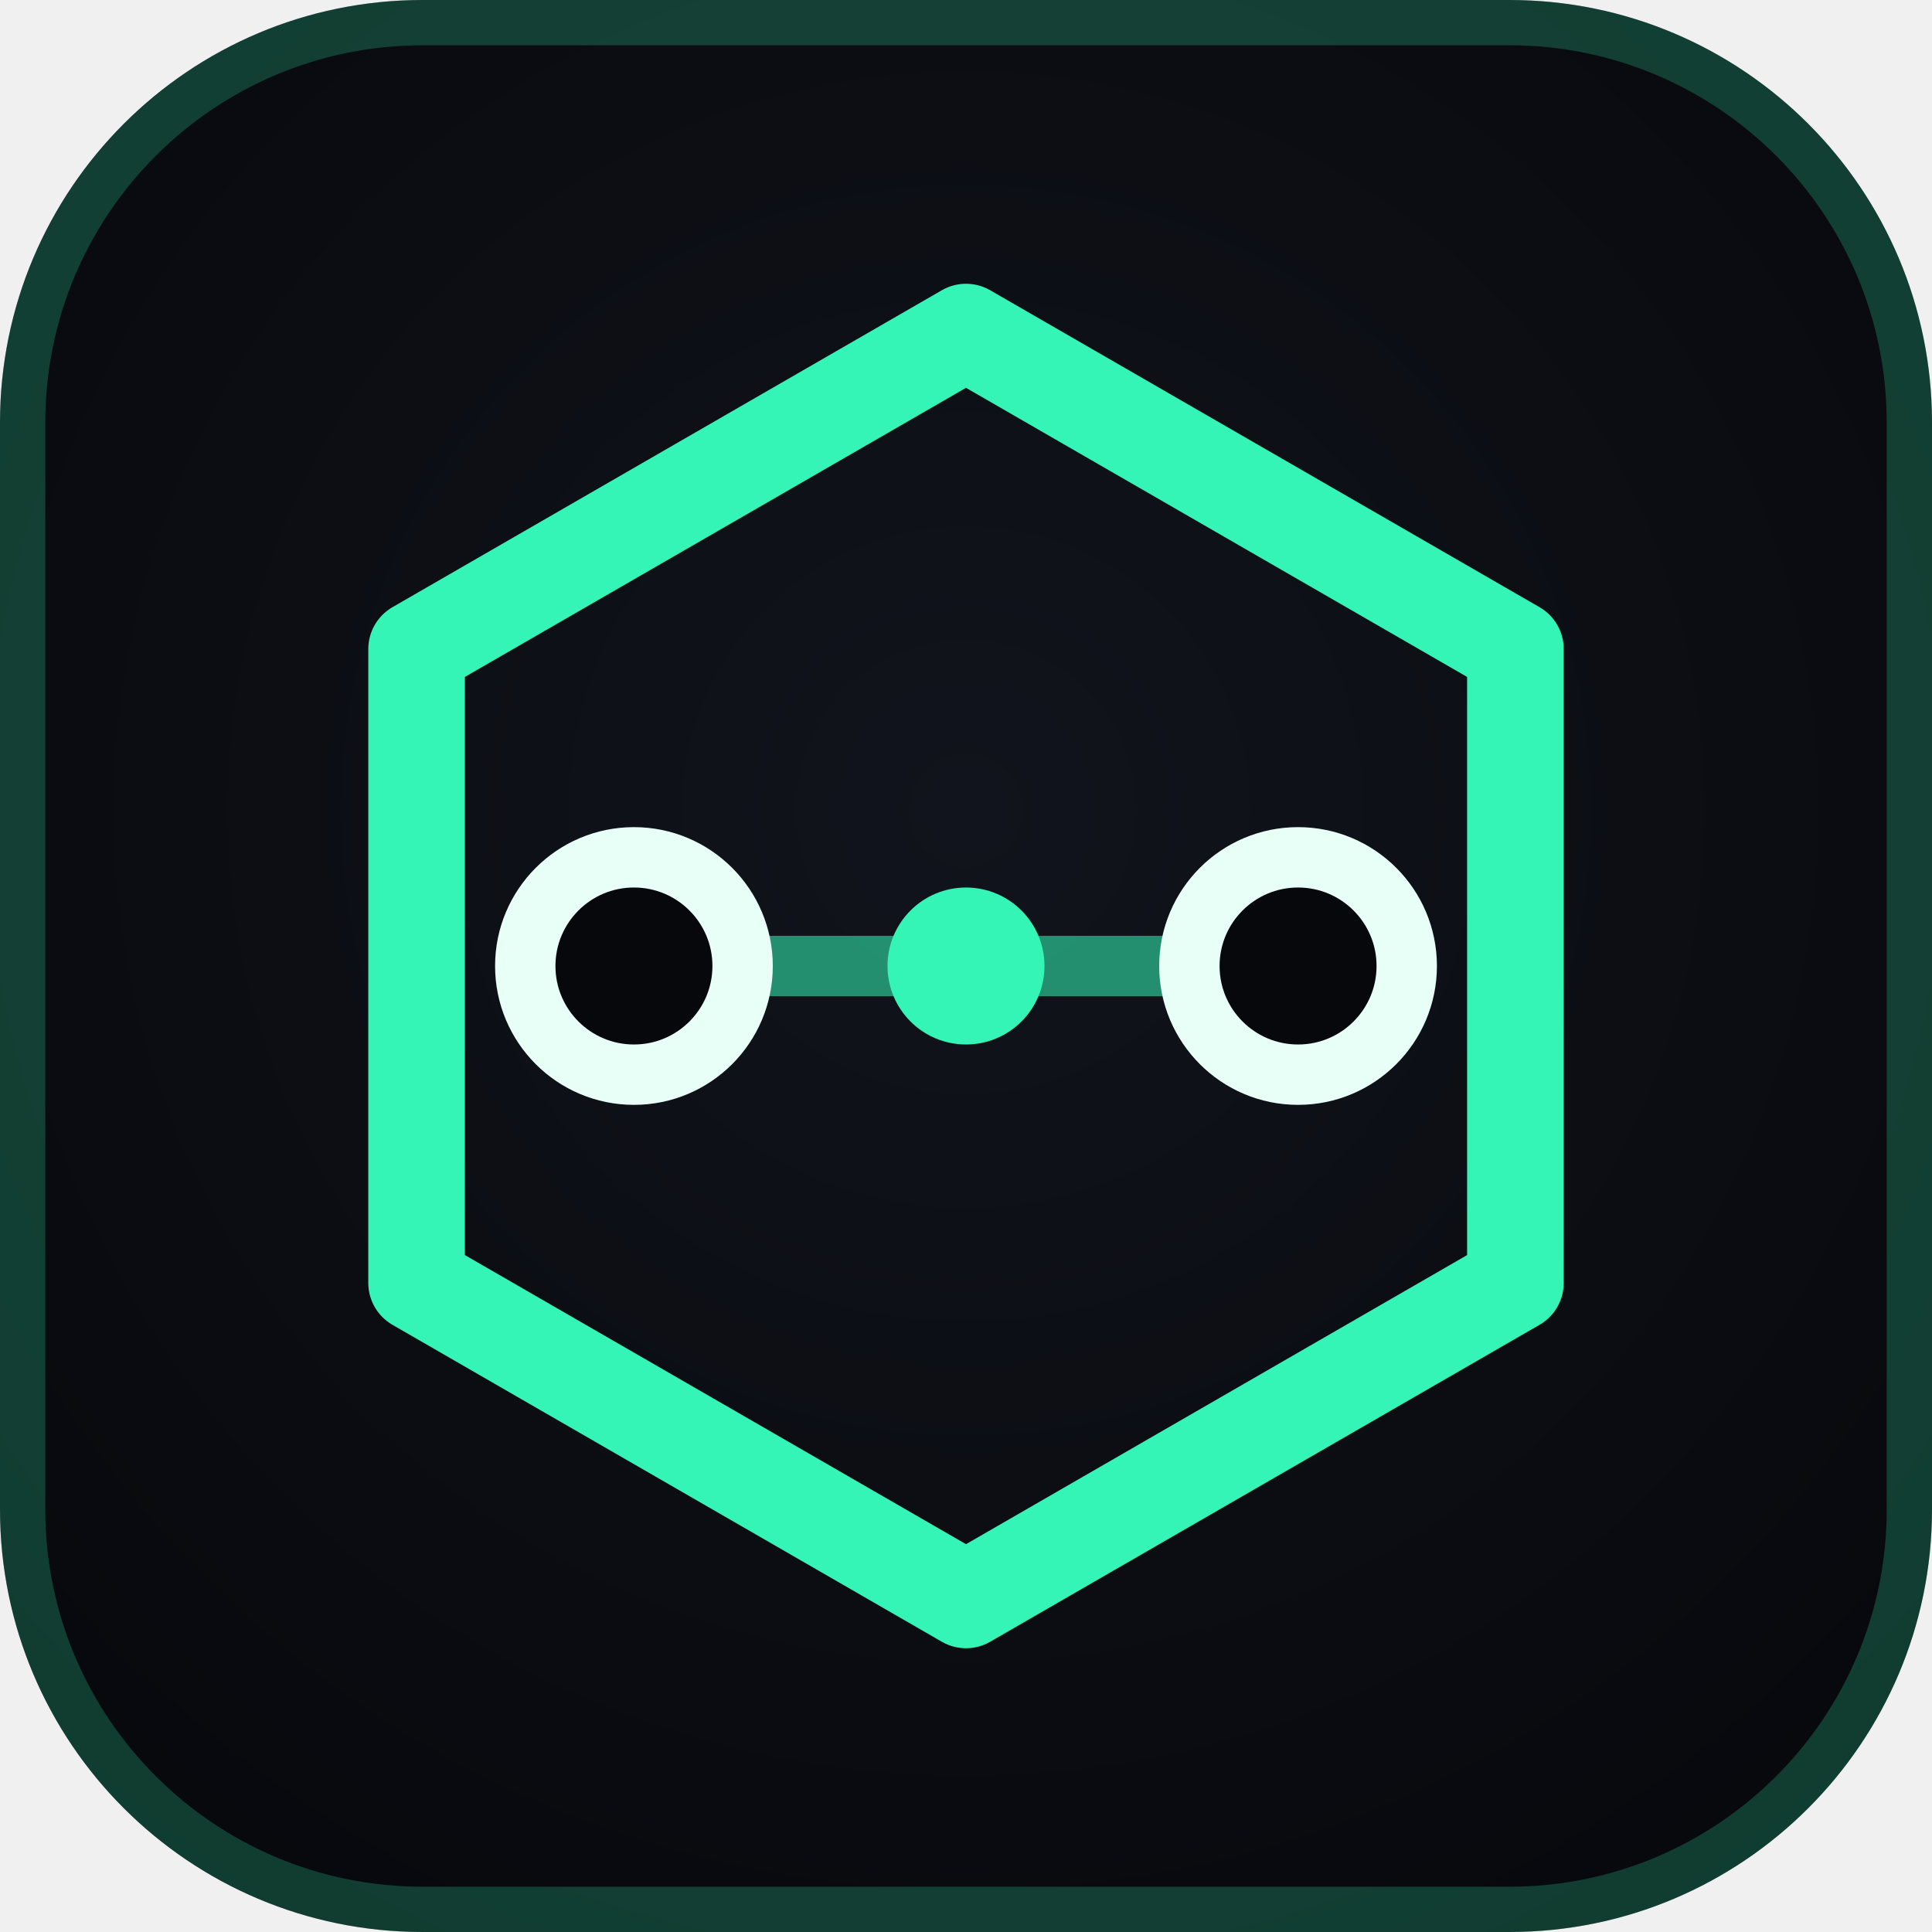
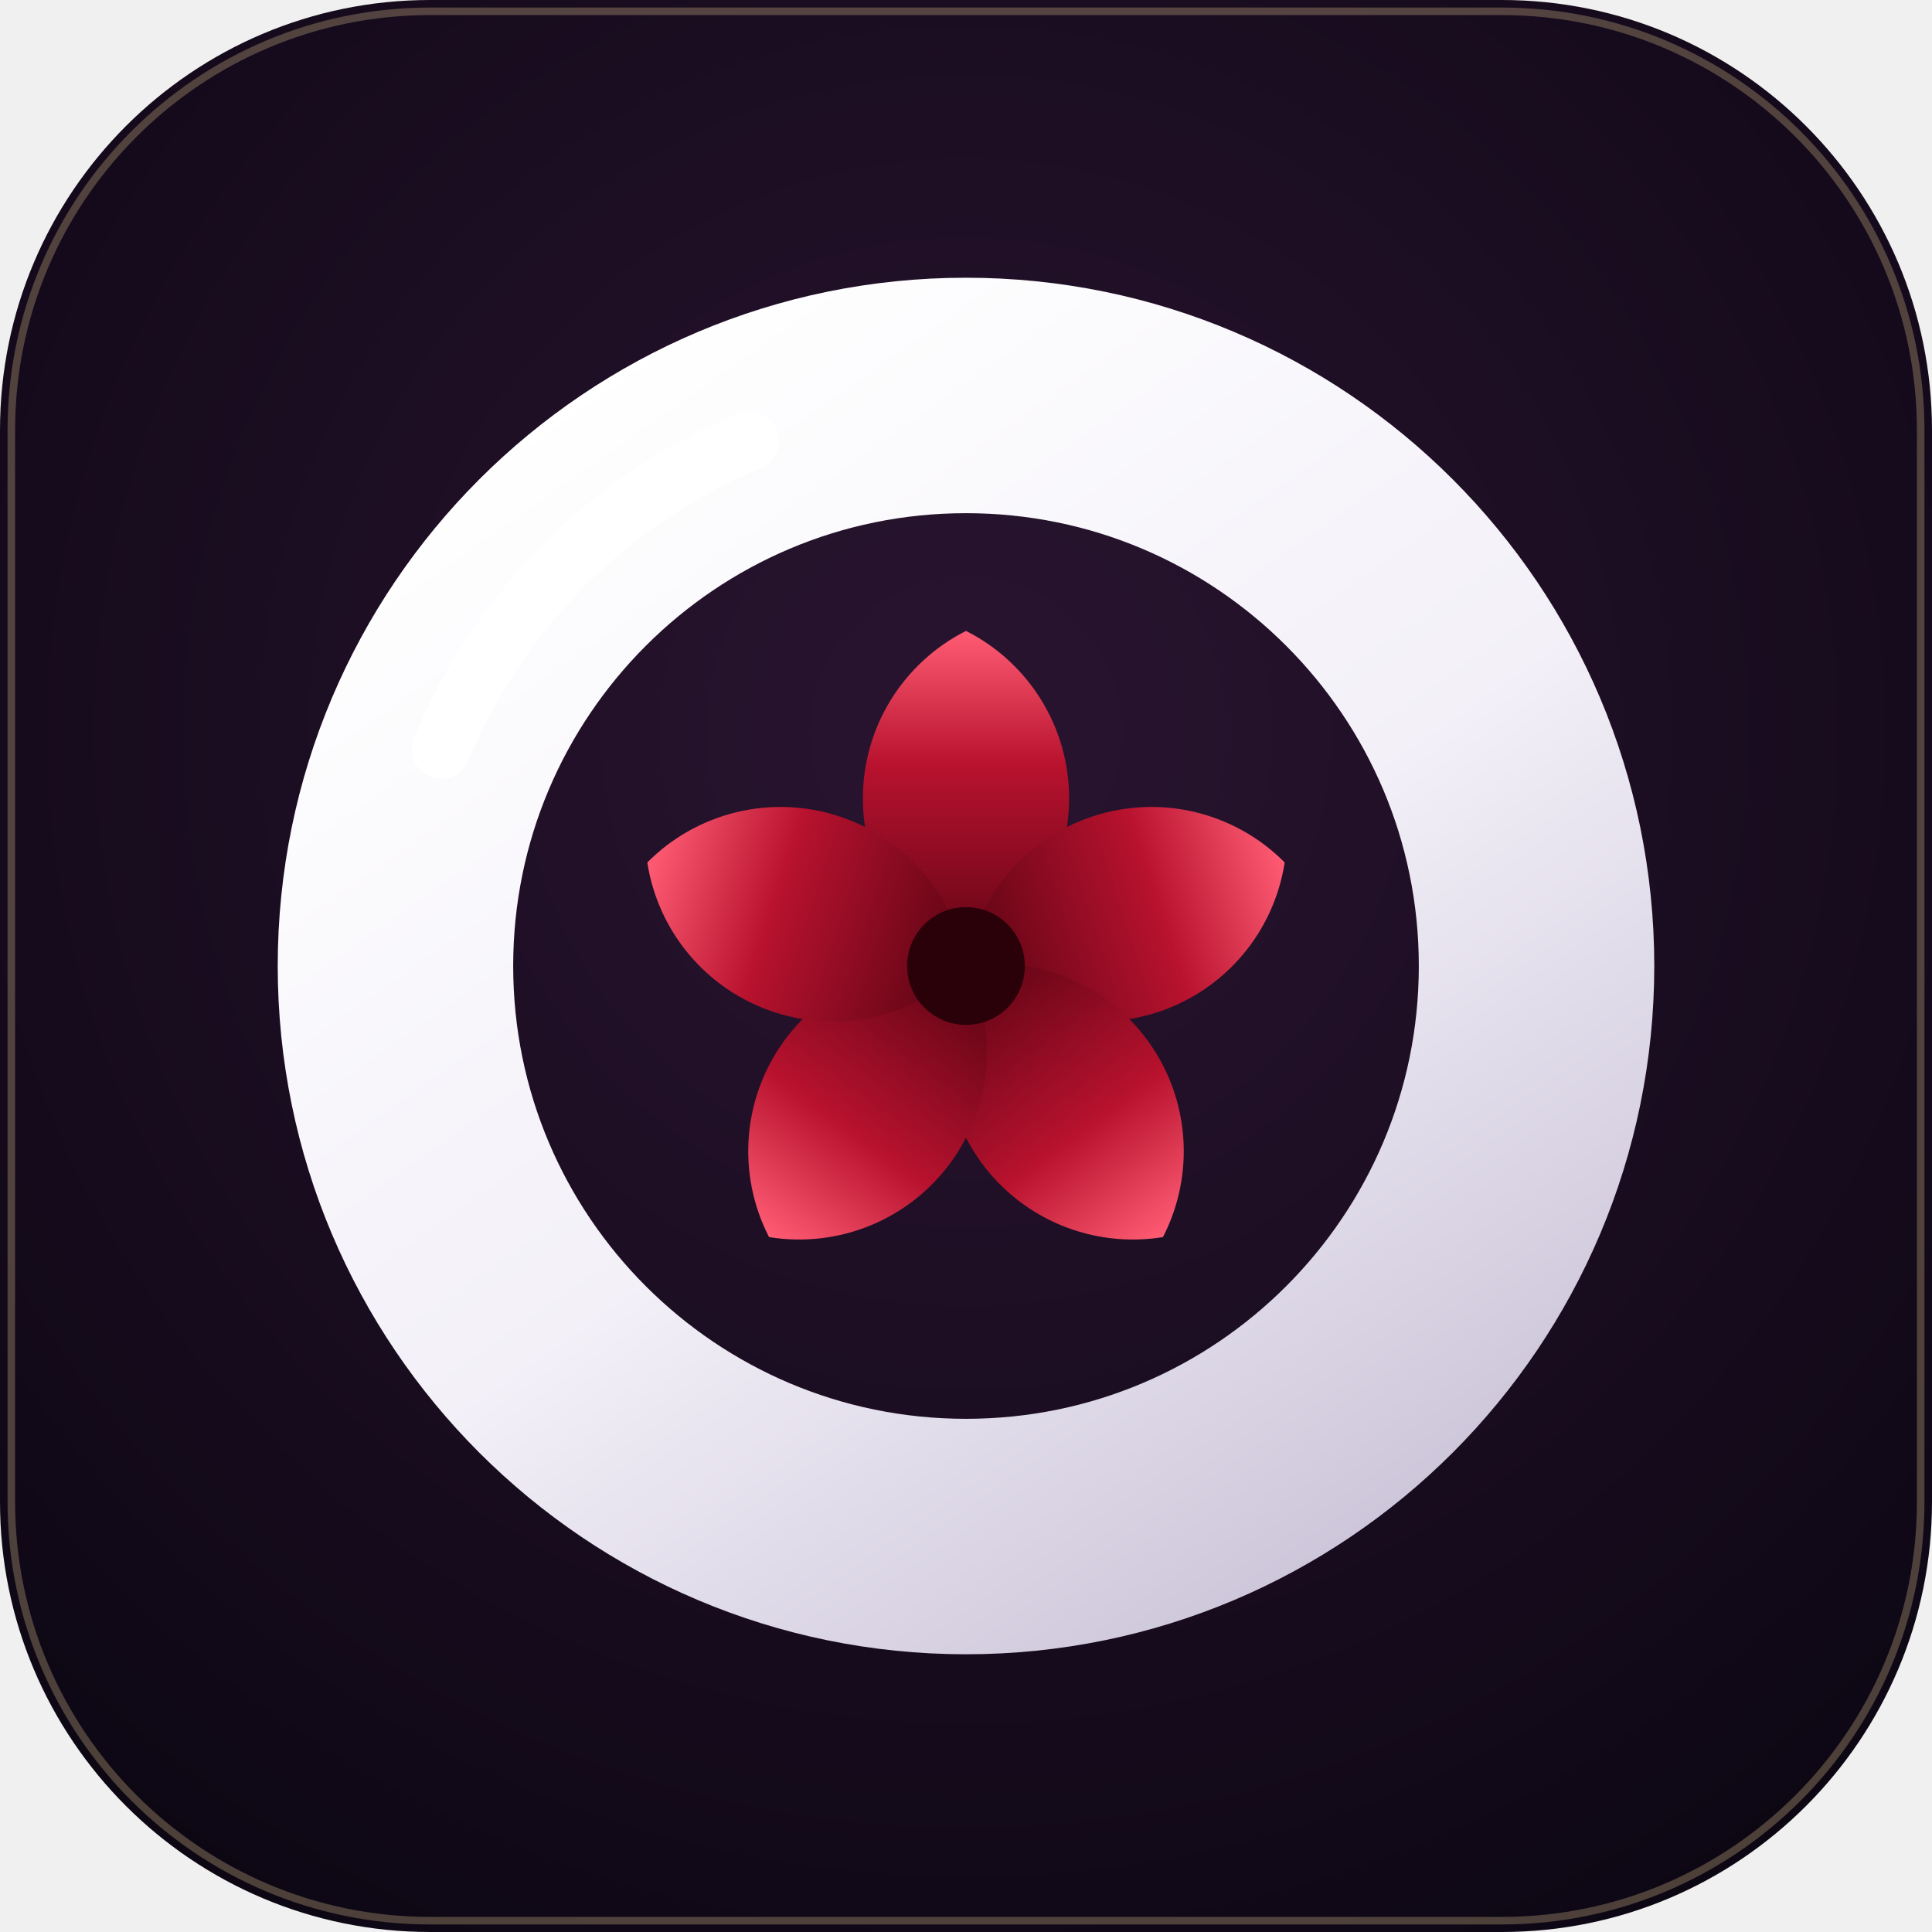
- <svg xmlns="http://www.w3.org/2000/svg" viewBox="0 0 64 64" width="64" height="64">
+ <svg xmlns="http://www.w3.org/2000/svg" viewBox="0 0 1024 1024" width="1024" height="1024">
  <defs>
-     <radialGradient id="g" cx="0.5" cy="0.42" r="0.7">
-       <stop offset="0" stop-color="#11141c" />
-       <stop offset="1" stop-color="#07080c" />
+     <radialGradient id="bg" cx="0.5" cy="0.38" r="0.75">
+       <stop offset="0" stop-color="#2a1430" />
+       <stop offset="1" stop-color="#0b0612" />
    </radialGradient>
+     <linearGradient id="ring" x1="0.15" y1="0" x2="0.85" y2="1">
+       <stop offset="0" stop-color="#ffffff" />
+       <stop offset="0.55" stop-color="#f3f0f8" />
+       <stop offset="1" stop-color="#cdc6da" />
+     </linearGradient>
+     <linearGradient id="petal" x1="0" y1="1" x2="0" y2="0">
+       <stop offset="0" stop-color="#5c0414" />
+       <stop offset="0.6" stop-color="#b8122e" />
+       <stop offset="1" stop-color="#ff5c74" />
+     </linearGradient>
  </defs>
-   <rect width="64" height="64" rx="14" fill="url(#g)" />
-   <rect x="0.75" y="0.75" width="62.5" height="62.5" rx="13.25" fill="none" stroke="#34f5b5" stroke-opacity="0.22" stroke-width="1.5" />
-   <path d="M32 11 L50.2 21.5 L50.2 42.5 L32 53 L13.8 42.5 L13.8 21.5 Z" fill="none" stroke="#34f5b5" stroke-width="3.2" stroke-linejoin="round" />
-   <path d="M21 32 H43" stroke="#34f5b5" stroke-opacity="0.55" stroke-width="2" stroke-linecap="round" />
-   <circle cx="21" cy="32" r="3.6" fill="#07080c" stroke="#e8fff7" stroke-width="2" />
-   <circle cx="43" cy="32" r="3.6" fill="#07080c" stroke="#e8fff7" stroke-width="2" />
-   <circle cx="32" cy="32" r="2.6" fill="#34f5b5" />
+   <rect width="1024" height="1024" rx="228" fill="url(#bg)" />
+   <rect x="6" y="6" width="1012" height="1012" rx="222" fill="none" stroke="#f0d59a" stroke-opacity="0.28" stroke-width="4" />
+   <g transform="translate(512 512) scale(24)">
+     <circle r="12.6" fill="none" stroke="url(#ring)" stroke-width="5.2" />
+     <path d="M-11.592 -4.788 A12.6 12.6 0 0 1 -4.788 -11.592" fill="none" stroke="#fff" stroke-width="1.3" stroke-linecap="round" />
+     <g>
+       <path d="M0 0 A4.144 4.144 0 0 1 0 -7.4 A4.144 4.144 0 0 1 0 0 Z" fill="url(#petal)" />
+       <path d="M0 0 A4.144 4.144 0 0 1 0 -7.4 A4.144 4.144 0 0 1 0 0 Z" fill="url(#petal)" transform="rotate(72)" />
+       <path d="M0 0 A4.144 4.144 0 0 1 0 -7.4 A4.144 4.144 0 0 1 0 0 Z" fill="url(#petal)" transform="rotate(144)" />
+       <path d="M0 0 A4.144 4.144 0 0 1 0 -7.4 A4.144 4.144 0 0 1 0 0 Z" fill="url(#petal)" transform="rotate(216)" />
+       <path d="M0 0 A4.144 4.144 0 0 1 0 -7.4 A4.144 4.144 0 0 1 0 0 Z" fill="url(#petal)" transform="rotate(288)" />
+     </g>
+     <circle r="1.3" fill="#2a0108" />
+   </g>
</svg>
